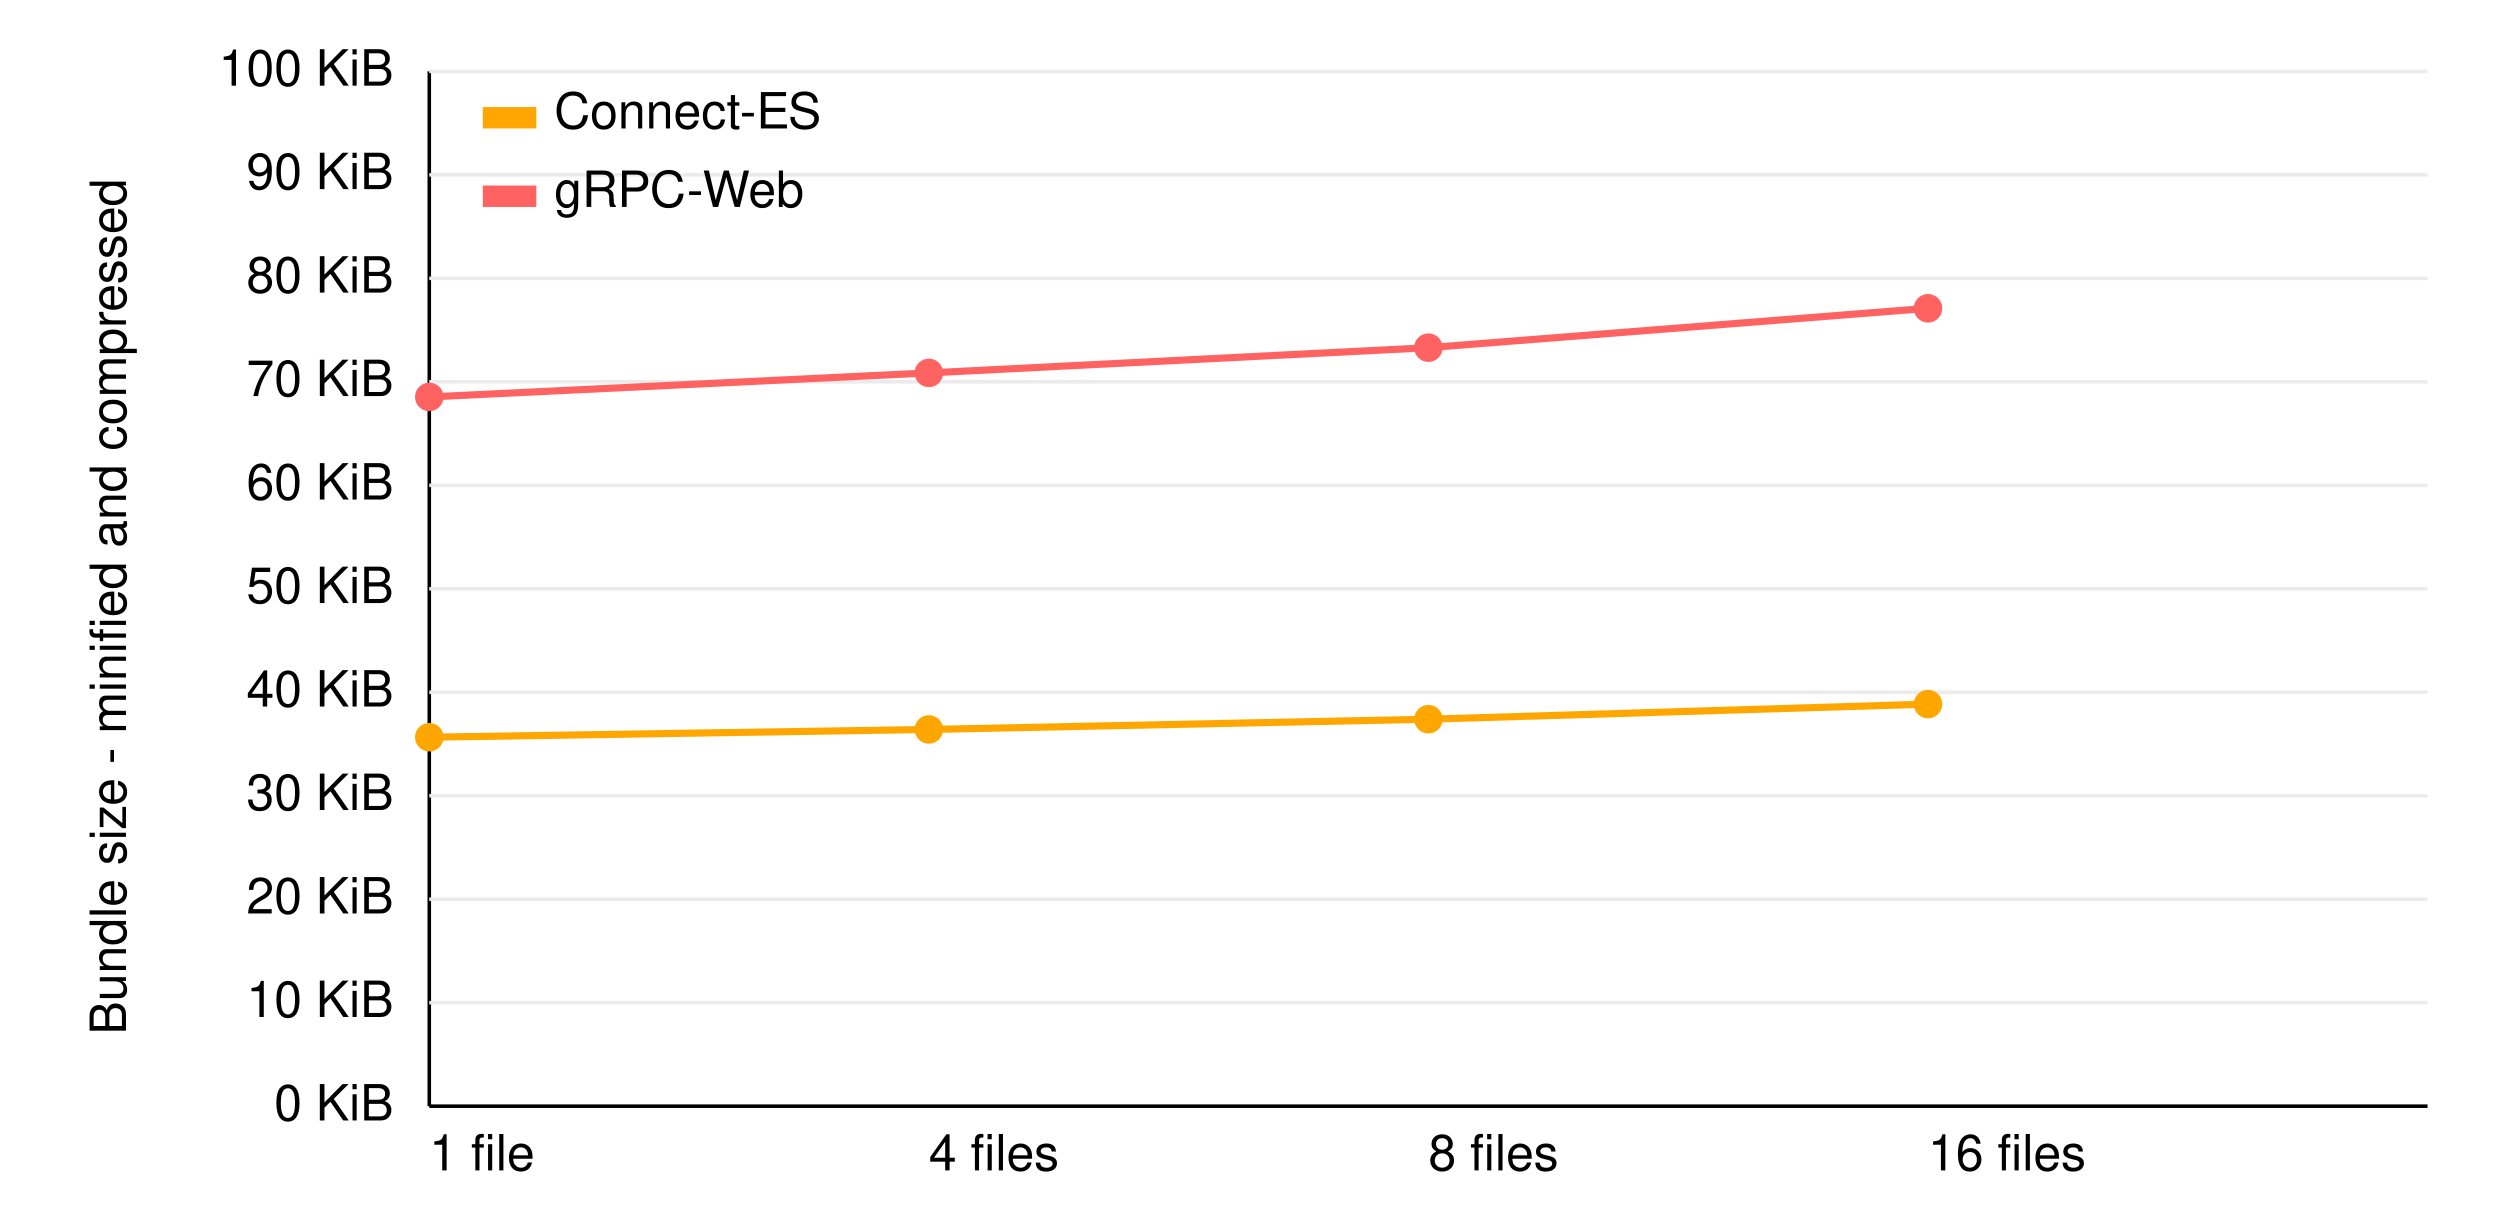
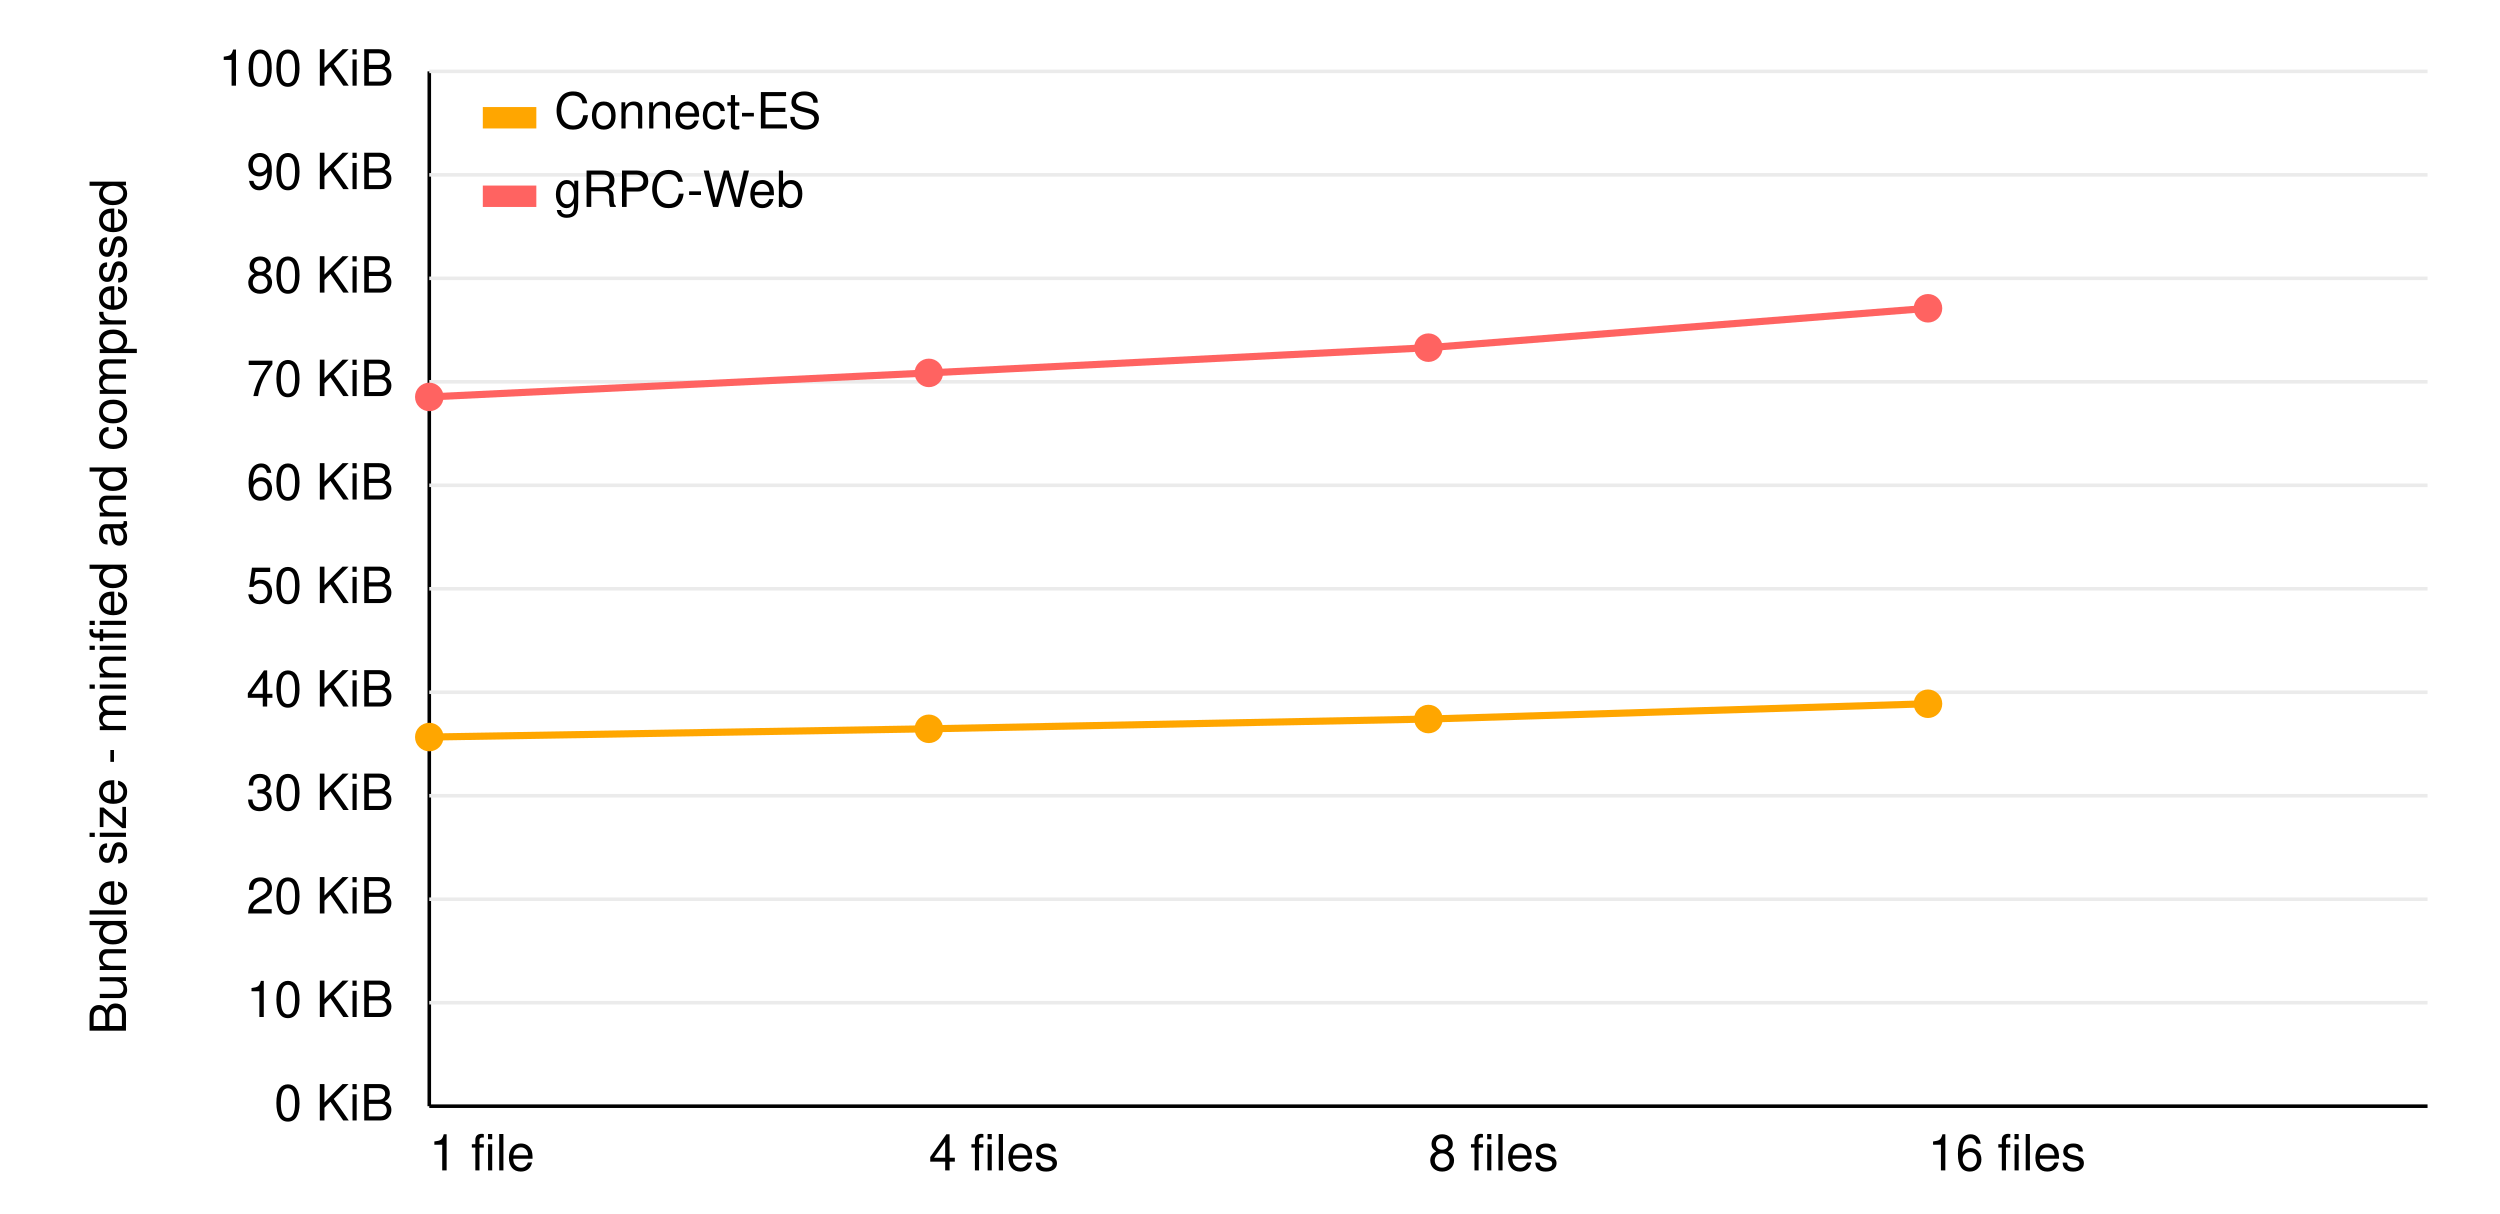
<svg xmlns="http://www.w3.org/2000/svg" version="1.1" width="680px" height="330px" viewBox="0 0 680 340" class="chart">
  <style>
      
      text {
        font: 14px Verdana, Helvetica, Arial, sans-serif;
      }
      
    </style>
  <g transform="translate(110,310)">
    <line y1="0" x2="560" stroke="black" />
    <text x="0" y="18" text-anchor="start">1 file</text>
    <text x="140" y="18" text-anchor="start">4 files</text>
    <text x="280" y="18" text-anchor="start">8 files</text>
    <text x="420" y="18" text-anchor="start">16 files</text>
  </g>
  <g transform="translate(110, 20)">
    <line x1="0" x2="0" y1="0" y2="290" stroke="black" />
    <g transform="rotate(-90), translate(-150,-85)">
      <text text-anchor="middle">Bundle size - minified and compressed</text>
    </g>
    <text x="-10" y="4" text-anchor="end">100 KiB</text>
    <line x1="0" x2="560" y1="0" y2="0" stroke="#ebebeb" />
    <text x="-10" y="33" text-anchor="end">90 KiB</text>
    <line x1="0" x2="560" y1="29" y2="29" stroke="#ebebeb" />
    <text x="-10" y="62" text-anchor="end">80 KiB</text>
    <line x1="0" x2="560" y1="58" y2="58" stroke="#ebebeb" />
    <text x="-10" y="91" text-anchor="end">70 KiB</text>
    <line x1="0" x2="560" y1="87" y2="87" stroke="#ebebeb" />
    <text x="-10" y="120" text-anchor="end">60 KiB</text>
    <line x1="0" x2="560" y1="116" y2="116" stroke="#ebebeb" />
    <text x="-10" y="149" text-anchor="end">50 KiB</text>
    <line x1="0" x2="560" y1="145" y2="145" stroke="#ebebeb" />
    <text x="-10" y="178" text-anchor="end">40 KiB</text>
    <line x1="0" x2="560" y1="174" y2="174" stroke="#ebebeb" />
    <text x="-10" y="207" text-anchor="end">30 KiB</text>
    <line x1="0" x2="560" y1="203" y2="203" stroke="#ebebeb" />
    <text x="-10" y="236" text-anchor="end">20 KiB</text>
    <line x1="0" x2="560" y1="232" y2="232" stroke="#ebebeb" />
    <text x="-10" y="265" text-anchor="end">10 KiB</text>
    <line x1="0" x2="560" y1="261" y2="261" stroke="#ebebeb" />
    <text x="-10" y="294" text-anchor="end">0 KiB</text>
  </g>
  <g transform="translate(110, 20)">
-     <polyline fill="none" stroke="#ffa600" stroke-width="2" points="0,186.594 140,184.422 280,181.556 420,177.319">
+     <polyline fill="none" stroke="#ffa600" stroke-width="2" points="0,186.554 140,184.243 280,181.505 420,177.223">
    </polyline>
-     <circle cx="0" cy="186.594" r="4" fill="#ffa600" />
-     <circle cx="140" cy="184.422" r="4" fill="#ffa600" />
-     <circle cx="280" cy="181.556" r="4" fill="#ffa600" />
-     <circle cx="420" cy="177.319" r="4" fill="#ffa600" />
+     <circle cx="0" cy="186.554" r="4" fill="#ffa600" />
+     <circle cx="140" cy="184.243" r="4" fill="#ffa600" />
+     <circle cx="280" cy="181.505" r="4" fill="#ffa600" />
+     <circle cx="420" cy="177.223" r="4" fill="#ffa600" />
  </g>
  <g transform="translate(110, 20)">
    <polyline fill="none" stroke="#ff6361" stroke-width="2" points="0,91.237 140,84.502 280,77.431 420,66.397">
    </polyline>
    <circle cx="0" cy="91.237" r="4" fill="#ff6361" />
    <circle cx="140" cy="84.502" r="4" fill="#ff6361" />
    <circle cx="280" cy="77.431" r="4" fill="#ff6361" />
    <circle cx="420" cy="66.397" r="4" fill="#ff6361" />
  </g>
  <g transform="translate(125, 30)">
    <g transform="translate(0, 0)">
      <rect width="15" height="6" fill="#ffa600" />
      <text x="20" y="6">Connect-ES</text>
    </g>
    <g transform="translate(0, 22)">
      <rect width="15" height="6" fill="#ff6361" />
      <text x="20" y="6">gRPC-Web</text>
    </g>
  </g>
</svg>
